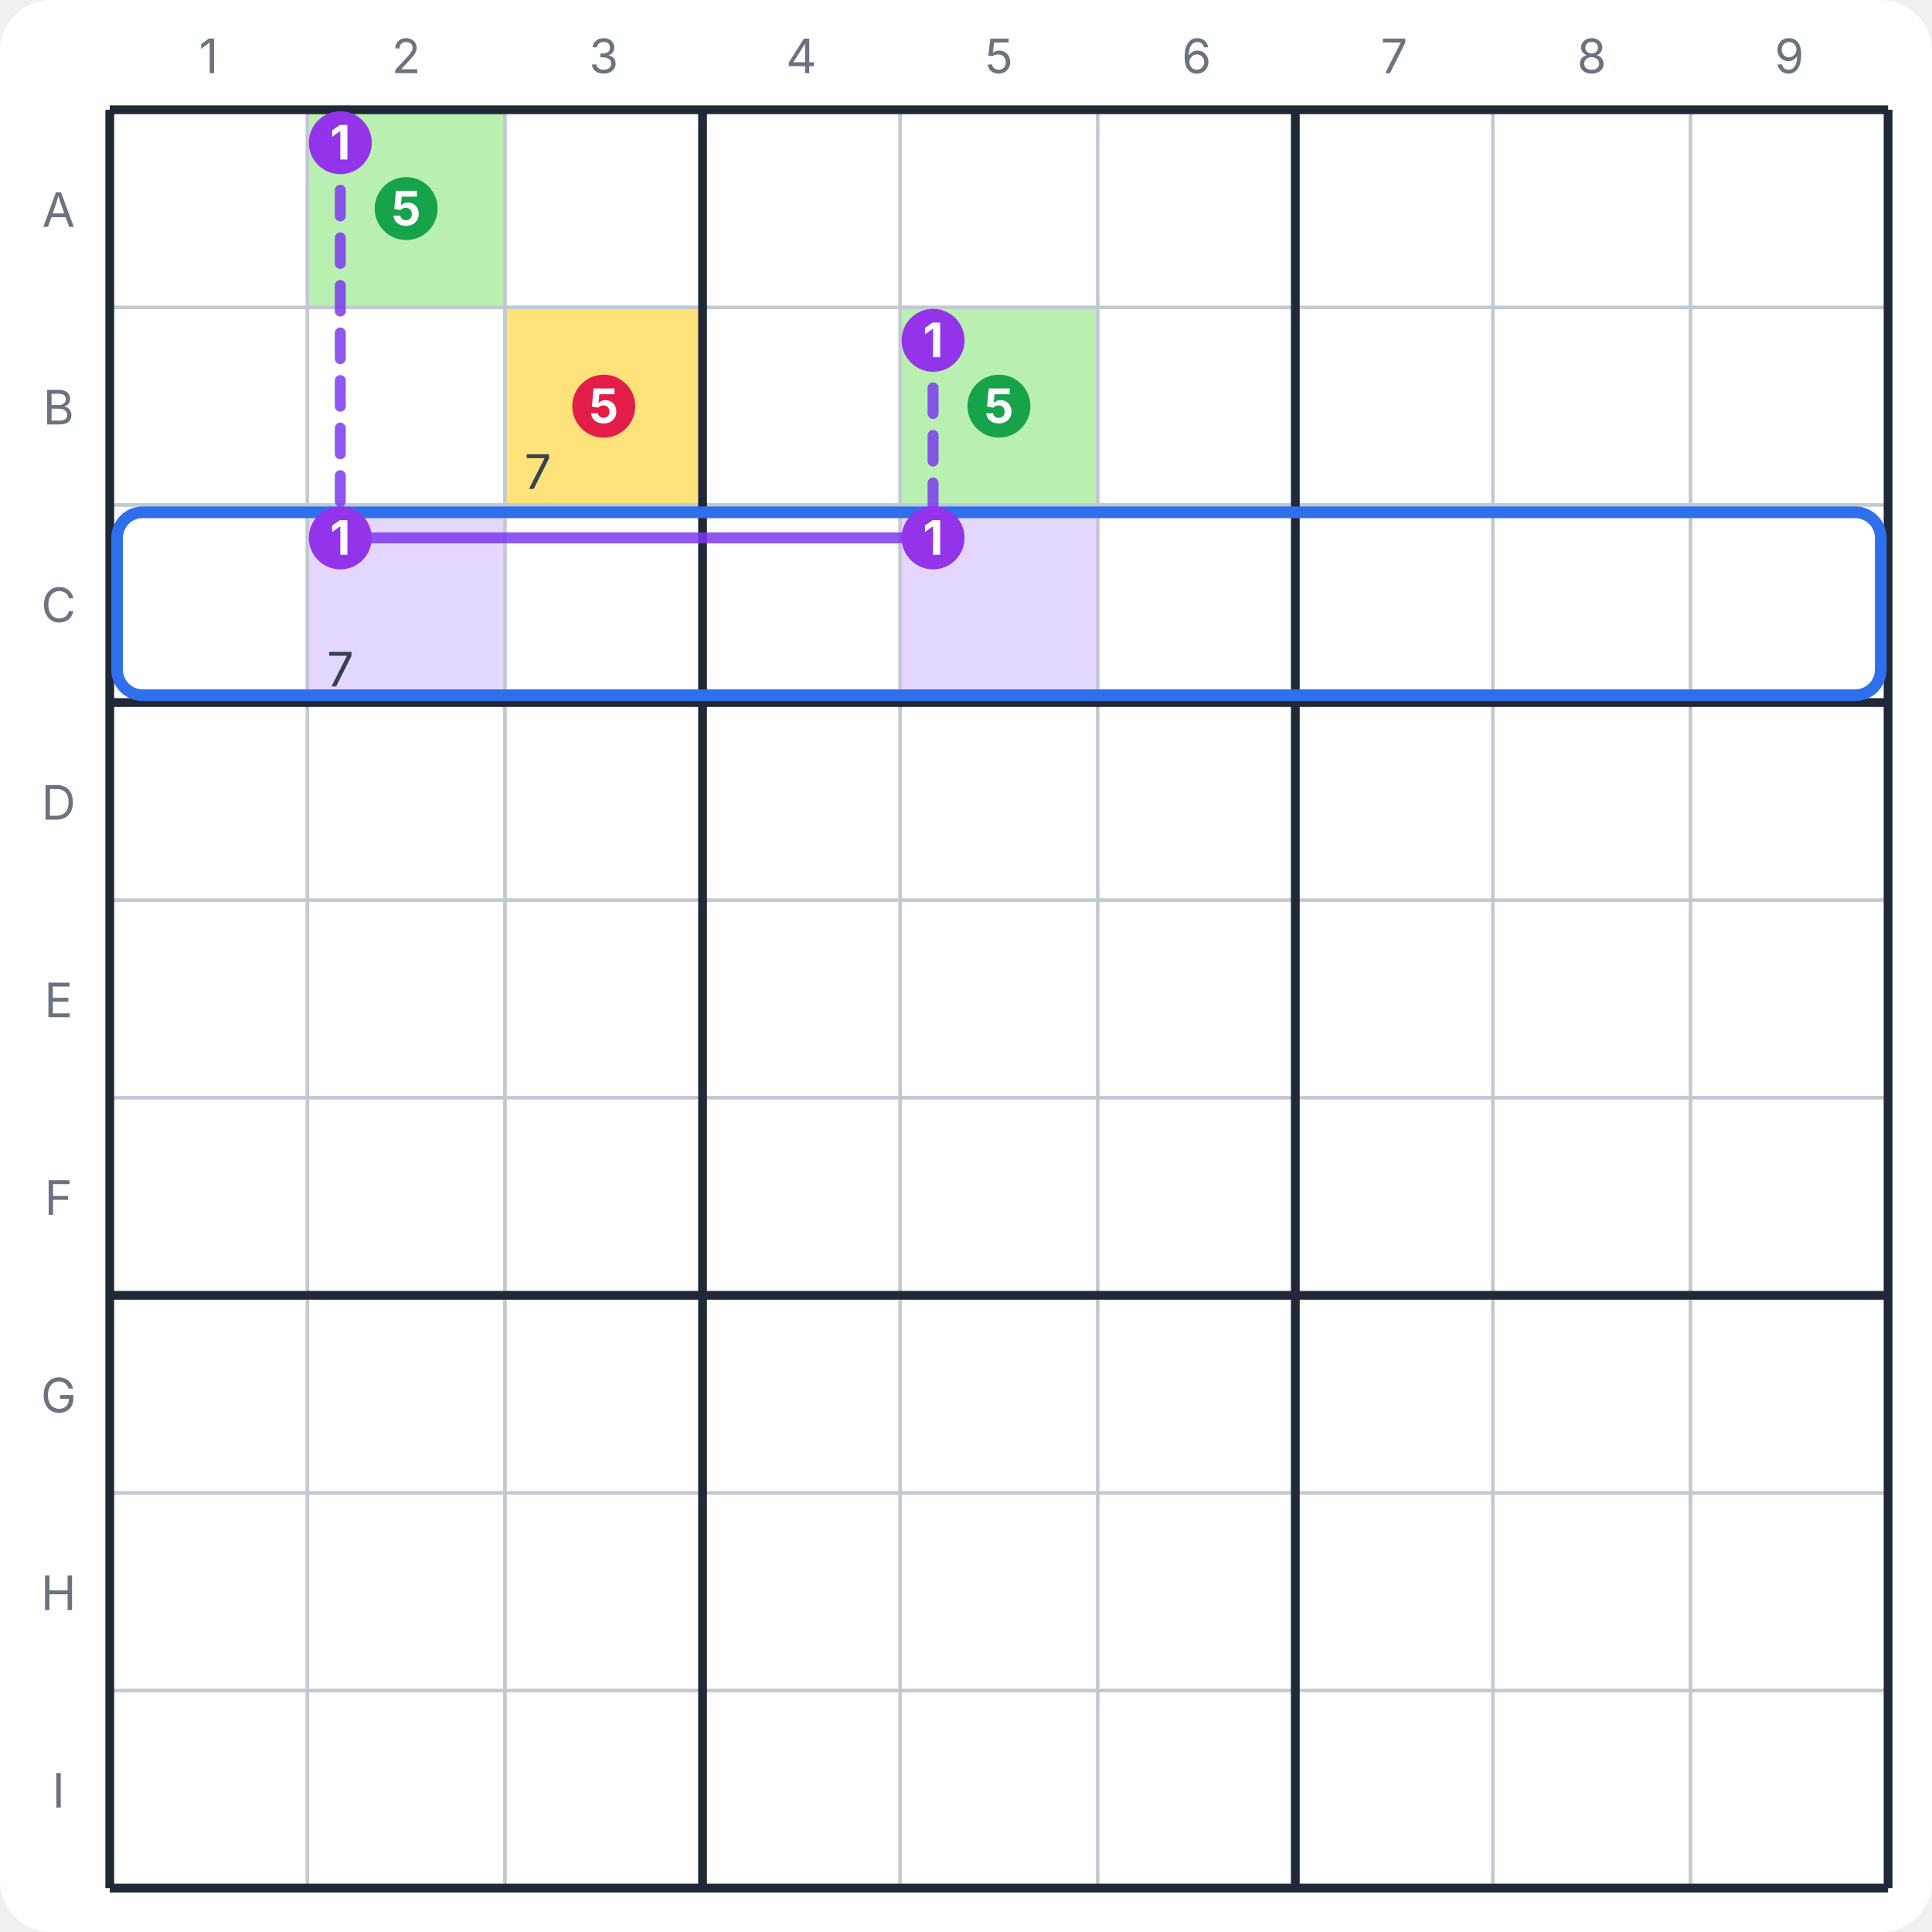
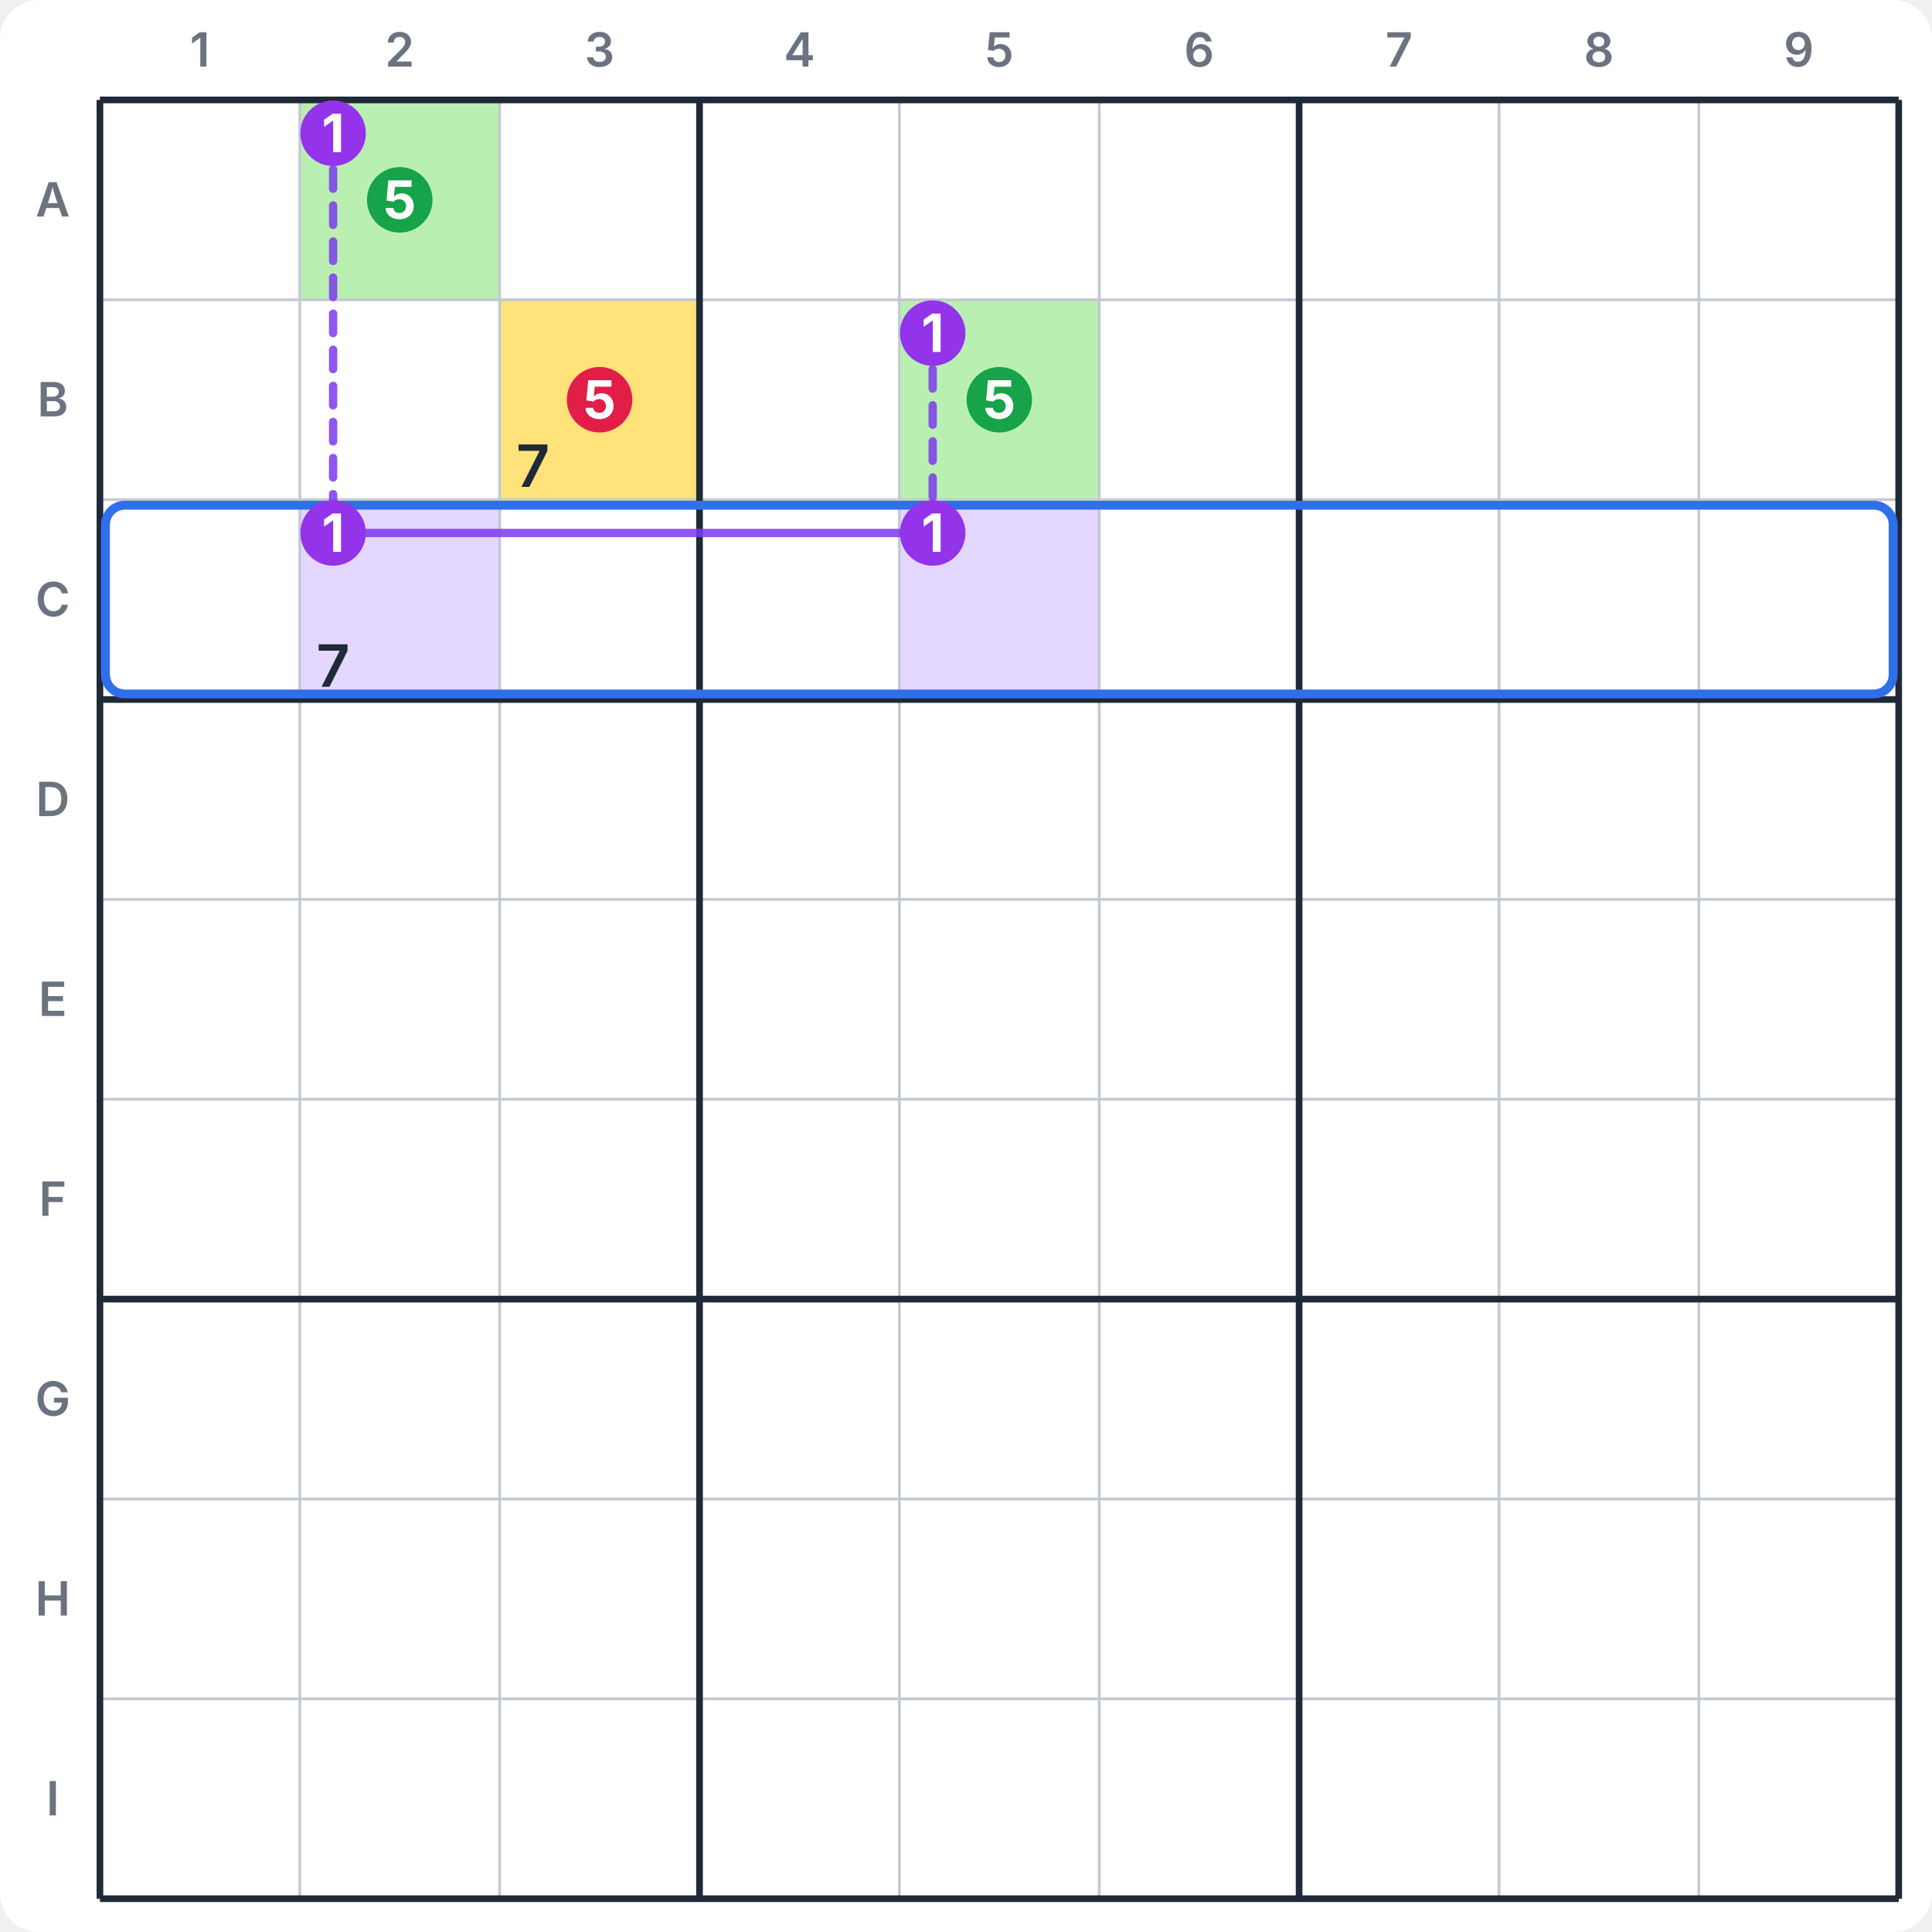
- <svg xmlns="http://www.w3.org/2000/svg" viewBox="0 0 528 528" width="528" height="528" font-family="Inter, 'Segoe UI', Helvetica, Arial, sans-serif">
+ <svg xmlns="http://www.w3.org/2000/svg" viewBox="0 0 696 696" width="696" height="696" font-family="Inter, 'Segoe UI', Helvetica, Arial, sans-serif">
  <defs>
    <marker id="arr" viewBox="0 0 10 10" refX="8" refY="5" markerWidth="5" markerHeight="5" orient="auto-start-reverse">
      <path d="M0,0 L10,5 L0,10 z" fill="#E11D48" />
    </marker>
  </defs>
-   <rect x="0" y="0" width="528" height="528" rx="14" fill="#FFFFFF" />
-   <text x="57.0" y="20" text-anchor="middle" font-size="13" fill="#6B7280">1</text>
-   <text x="111.0" y="20" text-anchor="middle" font-size="13" fill="#6B7280">2</text>
-   <text x="165.0" y="20" text-anchor="middle" font-size="13" fill="#6B7280">3</text>
-   <text x="219.0" y="20" text-anchor="middle" font-size="13" fill="#6B7280">4</text>
-   <text x="273.0" y="20" text-anchor="middle" font-size="13" fill="#6B7280">5</text>
-   <text x="327.0" y="20" text-anchor="middle" font-size="13" fill="#6B7280">6</text>
-   <text x="381.0" y="20" text-anchor="middle" font-size="13" fill="#6B7280">7</text>
-   <text x="435.0" y="20" text-anchor="middle" font-size="13" fill="#6B7280">8</text>
-   <text x="489.0" y="20" text-anchor="middle" font-size="13" fill="#6B7280">9</text>
-   <text x="16" y="62.0" text-anchor="middle" font-size="13" fill="#6B7280">A</text>
-   <text x="16" y="116.0" text-anchor="middle" font-size="13" fill="#6B7280">B</text>
-   <text x="16" y="170.0" text-anchor="middle" font-size="13" fill="#6B7280">C</text>
-   <text x="16" y="224.0" text-anchor="middle" font-size="13" fill="#6B7280">D</text>
-   <text x="16" y="278.0" text-anchor="middle" font-size="13" fill="#6B7280">E</text>
-   <text x="16" y="332.0" text-anchor="middle" font-size="13" fill="#6B7280">F</text>
-   <text x="16" y="386.0" text-anchor="middle" font-size="13" fill="#6B7280">G</text>
-   <text x="16" y="440.0" text-anchor="middle" font-size="13" fill="#6B7280">H</text>
-   <text x="16" y="494.0" text-anchor="middle" font-size="13" fill="#6B7280">I</text>
-   <rect x="84" y="30" width="54" height="54" fill="#B9F0B1" />
-   <rect x="246" y="84" width="54" height="54" fill="#B9F0B1" />
-   <rect x="84" y="138" width="54" height="54" fill="#E4D7FF" />
-   <rect x="246" y="138" width="54" height="54" fill="#E4D7FF" />
-   <rect x="138" y="84" width="54" height="54" fill="#FFE27A" />
-   <line x1="30" y1="30" x2="30" y2="516" stroke="#C3C9D3" stroke-width="1" />
-   <line x1="84" y1="30" x2="84" y2="516" stroke="#C3C9D3" stroke-width="1" />
-   <line x1="138" y1="30" x2="138" y2="516" stroke="#C3C9D3" stroke-width="1" />
-   <line x1="192" y1="30" x2="192" y2="516" stroke="#C3C9D3" stroke-width="1" />
-   <line x1="246" y1="30" x2="246" y2="516" stroke="#C3C9D3" stroke-width="1" />
-   <line x1="300" y1="30" x2="300" y2="516" stroke="#C3C9D3" stroke-width="1" />
-   <line x1="354" y1="30" x2="354" y2="516" stroke="#C3C9D3" stroke-width="1" />
-   <line x1="408" y1="30" x2="408" y2="516" stroke="#C3C9D3" stroke-width="1" />
-   <line x1="462" y1="30" x2="462" y2="516" stroke="#C3C9D3" stroke-width="1" />
-   <line x1="516" y1="30" x2="516" y2="516" stroke="#C3C9D3" stroke-width="1" />
-   <line x1="30" y1="30" x2="516" y2="30" stroke="#C3C9D3" stroke-width="1" />
-   <line x1="30" y1="84" x2="516" y2="84" stroke="#C3C9D3" stroke-width="1" />
-   <line x1="30" y1="138" x2="516" y2="138" stroke="#C3C9D3" stroke-width="1" />
-   <line x1="30" y1="192" x2="516" y2="192" stroke="#C3C9D3" stroke-width="1" />
-   <line x1="30" y1="246" x2="516" y2="246" stroke="#C3C9D3" stroke-width="1" />
-   <line x1="30" y1="300" x2="516" y2="300" stroke="#C3C9D3" stroke-width="1" />
-   <line x1="30" y1="354" x2="516" y2="354" stroke="#C3C9D3" stroke-width="1" />
-   <line x1="30" y1="408" x2="516" y2="408" stroke="#C3C9D3" stroke-width="1" />
-   <line x1="30" y1="462" x2="516" y2="462" stroke="#C3C9D3" stroke-width="1" />
-   <line x1="30" y1="516" x2="516" y2="516" stroke="#C3C9D3" stroke-width="1" />
-   <line x1="30" y1="30" x2="30" y2="516" stroke="#1F2937" stroke-width="2.4" />
-   <line x1="192" y1="30" x2="192" y2="516" stroke="#1F2937" stroke-width="2.4" />
-   <line x1="354" y1="30" x2="354" y2="516" stroke="#1F2937" stroke-width="2.4" />
-   <line x1="516" y1="30" x2="516" y2="516" stroke="#1F2937" stroke-width="2.4" />
-   <line x1="30" y1="30" x2="516" y2="30" stroke="#1F2937" stroke-width="2.4" />
-   <line x1="30" y1="192" x2="516" y2="192" stroke="#1F2937" stroke-width="2.4" />
-   <line x1="30" y1="354" x2="516" y2="354" stroke="#1F2937" stroke-width="2.4" />
-   <line x1="30" y1="516" x2="516" y2="516" stroke="#1F2937" stroke-width="2.4" />
-   <rect x="32" y="140" width="482" height="50" rx="7" fill="none" stroke="#2F6FEB" stroke-width="3.2" />
-   <line x1="93.0" y1="147.0" x2="255.0" y2="147.0" stroke="#7C3AED" stroke-width="3" stroke-linecap="round" stroke-opacity="0.85" />
-   <line x1="93.0" y1="39.0" x2="93.0" y2="147.0" stroke="#7C3AED" stroke-width="3" stroke-linecap="round" stroke-opacity="0.85" stroke-dasharray="7 6" />
-   <line x1="255.0" y1="93.0" x2="255.0" y2="147.0" stroke="#7C3AED" stroke-width="3" stroke-linecap="round" stroke-opacity="0.85" stroke-dasharray="7 6" />
-   <circle cx="93.0" cy="39.0" r="8.6" fill="#9333EA" />
-   <text x="93.0" y="43.6" text-anchor="middle" font-size="13" font-weight="700" fill="#FFFFFF">1</text>
-   <circle cx="111.0" cy="57.0" r="8.6" fill="#16A34A" />
-   <text x="111.0" y="61.6" text-anchor="middle" font-size="13" font-weight="700" fill="#FFFFFF">5</text>
-   <circle cx="255.0" cy="93.0" r="8.6" fill="#9333EA" />
-   <text x="255.0" y="97.6" text-anchor="middle" font-size="13" font-weight="700" fill="#FFFFFF">1</text>
-   <circle cx="273.0" cy="111.0" r="8.6" fill="#16A34A" />
-   <text x="273.0" y="115.6" text-anchor="middle" font-size="13" font-weight="700" fill="#FFFFFF">5</text>
-   <circle cx="93.0" cy="147.0" r="8.6" fill="#9333EA" />
-   <text x="93.0" y="151.6" text-anchor="middle" font-size="13" font-weight="700" fill="#FFFFFF">1</text>
-   <text x="93.0" y="187.6" text-anchor="middle" font-size="13" fill="#374151">7</text>
-   <circle cx="255.0" cy="147.0" r="8.6" fill="#9333EA" />
-   <text x="255.0" y="151.6" text-anchor="middle" font-size="13" font-weight="700" fill="#FFFFFF">1</text>
-   <circle cx="165.0" cy="111.0" r="8.6" fill="#E11D48" />
-   <text x="165.0" y="115.6" text-anchor="middle" font-size="13" font-weight="700" fill="#FFFFFF">5</text>
-   <text x="147.0" y="133.6" text-anchor="middle" font-size="13" fill="#374151">7</text>
+   <rect x="0" y="0" width="696" height="696" rx="14" fill="#FFFFFF" />
+   <text x="72.0" y="24" text-anchor="middle" font-size="17" font-weight="600" fill="#6B7280">1</text>
+   <text x="144.0" y="24" text-anchor="middle" font-size="17" font-weight="600" fill="#6B7280">2</text>
+   <text x="216.0" y="24" text-anchor="middle" font-size="17" font-weight="600" fill="#6B7280">3</text>
+   <text x="288.0" y="24" text-anchor="middle" font-size="17" font-weight="600" fill="#6B7280">4</text>
+   <text x="360.0" y="24" text-anchor="middle" font-size="17" font-weight="600" fill="#6B7280">5</text>
+   <text x="432.0" y="24" text-anchor="middle" font-size="17" font-weight="600" fill="#6B7280">6</text>
+   <text x="504.0" y="24" text-anchor="middle" font-size="17" font-weight="600" fill="#6B7280">7</text>
+   <text x="576.0" y="24" text-anchor="middle" font-size="17" font-weight="600" fill="#6B7280">8</text>
+   <text x="648.0" y="24" text-anchor="middle" font-size="17" font-weight="600" fill="#6B7280">9</text>
+   <text x="19" y="78.0" text-anchor="middle" font-size="17" font-weight="600" fill="#6B7280">A</text>
+   <text x="19" y="150.0" text-anchor="middle" font-size="17" font-weight="600" fill="#6B7280">B</text>
+   <text x="19" y="222.0" text-anchor="middle" font-size="17" font-weight="600" fill="#6B7280">C</text>
+   <text x="19" y="294.0" text-anchor="middle" font-size="17" font-weight="600" fill="#6B7280">D</text>
+   <text x="19" y="366.0" text-anchor="middle" font-size="17" font-weight="600" fill="#6B7280">E</text>
+   <text x="19" y="438.0" text-anchor="middle" font-size="17" font-weight="600" fill="#6B7280">F</text>
+   <text x="19" y="510.0" text-anchor="middle" font-size="17" font-weight="600" fill="#6B7280">G</text>
+   <text x="19" y="582.0" text-anchor="middle" font-size="17" font-weight="600" fill="#6B7280">H</text>
+   <text x="19" y="654.0" text-anchor="middle" font-size="17" font-weight="600" fill="#6B7280">I</text>
+   <rect x="108" y="36" width="72" height="72" fill="#B9F0B1" />
+   <rect x="324" y="108" width="72" height="72" fill="#B9F0B1" />
+   <rect x="108" y="180" width="72" height="72" fill="#E4D7FF" />
+   <rect x="324" y="180" width="72" height="72" fill="#E4D7FF" />
+   <rect x="180" y="108" width="72" height="72" fill="#FFE27A" />
+   <line x1="36" y1="36" x2="36" y2="684" stroke="#C3C9D3" stroke-width="1" />
+   <line x1="108" y1="36" x2="108" y2="684" stroke="#C3C9D3" stroke-width="1" />
+   <line x1="180" y1="36" x2="180" y2="684" stroke="#C3C9D3" stroke-width="1" />
+   <line x1="252" y1="36" x2="252" y2="684" stroke="#C3C9D3" stroke-width="1" />
+   <line x1="324" y1="36" x2="324" y2="684" stroke="#C3C9D3" stroke-width="1" />
+   <line x1="396" y1="36" x2="396" y2="684" stroke="#C3C9D3" stroke-width="1" />
+   <line x1="468" y1="36" x2="468" y2="684" stroke="#C3C9D3" stroke-width="1" />
+   <line x1="540" y1="36" x2="540" y2="684" stroke="#C3C9D3" stroke-width="1" />
+   <line x1="612" y1="36" x2="612" y2="684" stroke="#C3C9D3" stroke-width="1" />
+   <line x1="684" y1="36" x2="684" y2="684" stroke="#C3C9D3" stroke-width="1" />
+   <line x1="36" y1="36" x2="684" y2="36" stroke="#C3C9D3" stroke-width="1" />
+   <line x1="36" y1="108" x2="684" y2="108" stroke="#C3C9D3" stroke-width="1" />
+   <line x1="36" y1="180" x2="684" y2="180" stroke="#C3C9D3" stroke-width="1" />
+   <line x1="36" y1="252" x2="684" y2="252" stroke="#C3C9D3" stroke-width="1" />
+   <line x1="36" y1="324" x2="684" y2="324" stroke="#C3C9D3" stroke-width="1" />
+   <line x1="36" y1="396" x2="684" y2="396" stroke="#C3C9D3" stroke-width="1" />
+   <line x1="36" y1="468" x2="684" y2="468" stroke="#C3C9D3" stroke-width="1" />
+   <line x1="36" y1="540" x2="684" y2="540" stroke="#C3C9D3" stroke-width="1" />
+   <line x1="36" y1="612" x2="684" y2="612" stroke="#C3C9D3" stroke-width="1" />
+   <line x1="36" y1="684" x2="684" y2="684" stroke="#C3C9D3" stroke-width="1" />
+   <line x1="36" y1="36" x2="36" y2="684" stroke="#1F2937" stroke-width="2.4" />
+   <line x1="252" y1="36" x2="252" y2="684" stroke="#1F2937" stroke-width="2.4" />
+   <line x1="468" y1="36" x2="468" y2="684" stroke="#1F2937" stroke-width="2.4" />
+   <line x1="684" y1="36" x2="684" y2="684" stroke="#1F2937" stroke-width="2.4" />
+   <line x1="36" y1="36" x2="684" y2="36" stroke="#1F2937" stroke-width="2.4" />
+   <line x1="36" y1="252" x2="684" y2="252" stroke="#1F2937" stroke-width="2.4" />
+   <line x1="36" y1="468" x2="684" y2="468" stroke="#1F2937" stroke-width="2.4" />
+   <line x1="36" y1="684" x2="684" y2="684" stroke="#1F2937" stroke-width="2.4" />
+   <rect x="38" y="182" width="644" height="68" rx="7" fill="none" stroke="#2F6FEB" stroke-width="3.2" />
+   <line x1="120.0" y1="192.0" x2="336.0" y2="192.0" stroke="#7C3AED" stroke-width="3" stroke-linecap="round" stroke-opacity="0.85" />
+   <line x1="120.0" y1="48.0" x2="120.0" y2="192.0" stroke="#7C3AED" stroke-width="3" stroke-linecap="round" stroke-opacity="0.85" stroke-dasharray="7 6" />
+   <line x1="336.0" y1="120.0" x2="336.0" y2="192.0" stroke="#7C3AED" stroke-width="3" stroke-linecap="round" stroke-opacity="0.85" stroke-dasharray="7 6" />
+   <circle cx="120.0" cy="48.0" r="11.8" fill="#9333EA" />
+   <text x="120.0" y="54.8" text-anchor="middle" font-size="19" font-weight="700" fill="#FFFFFF">1</text>
+   <circle cx="144.0" cy="72.0" r="11.8" fill="#16A34A" />
+   <text x="144.0" y="78.8" text-anchor="middle" font-size="19" font-weight="700" fill="#FFFFFF">5</text>
+   <circle cx="336.0" cy="120.0" r="11.8" fill="#9333EA" />
+   <text x="336.0" y="126.8" text-anchor="middle" font-size="19" font-weight="700" fill="#FFFFFF">1</text>
+   <circle cx="360.0" cy="144.0" r="11.8" fill="#16A34A" />
+   <text x="360.0" y="150.8" text-anchor="middle" font-size="19" font-weight="700" fill="#FFFFFF">5</text>
+   <circle cx="120.0" cy="192.0" r="11.8" fill="#9333EA" />
+   <text x="120.0" y="198.8" text-anchor="middle" font-size="19" font-weight="700" fill="#FFFFFF">1</text>
+   <text x="120.0" y="247.4" text-anchor="middle" font-size="21" font-weight="600" fill="#1F2937">7</text>
+   <circle cx="336.0" cy="192.0" r="11.8" fill="#9333EA" />
+   <text x="336.0" y="198.8" text-anchor="middle" font-size="19" font-weight="700" fill="#FFFFFF">1</text>
+   <circle cx="216.0" cy="144.0" r="11.8" fill="#E11D48" />
+   <text x="216.0" y="150.8" text-anchor="middle" font-size="19" font-weight="700" fill="#FFFFFF">5</text>
+   <text x="192.0" y="175.4" text-anchor="middle" font-size="21" font-weight="600" fill="#1F2937">7</text>
</svg>
